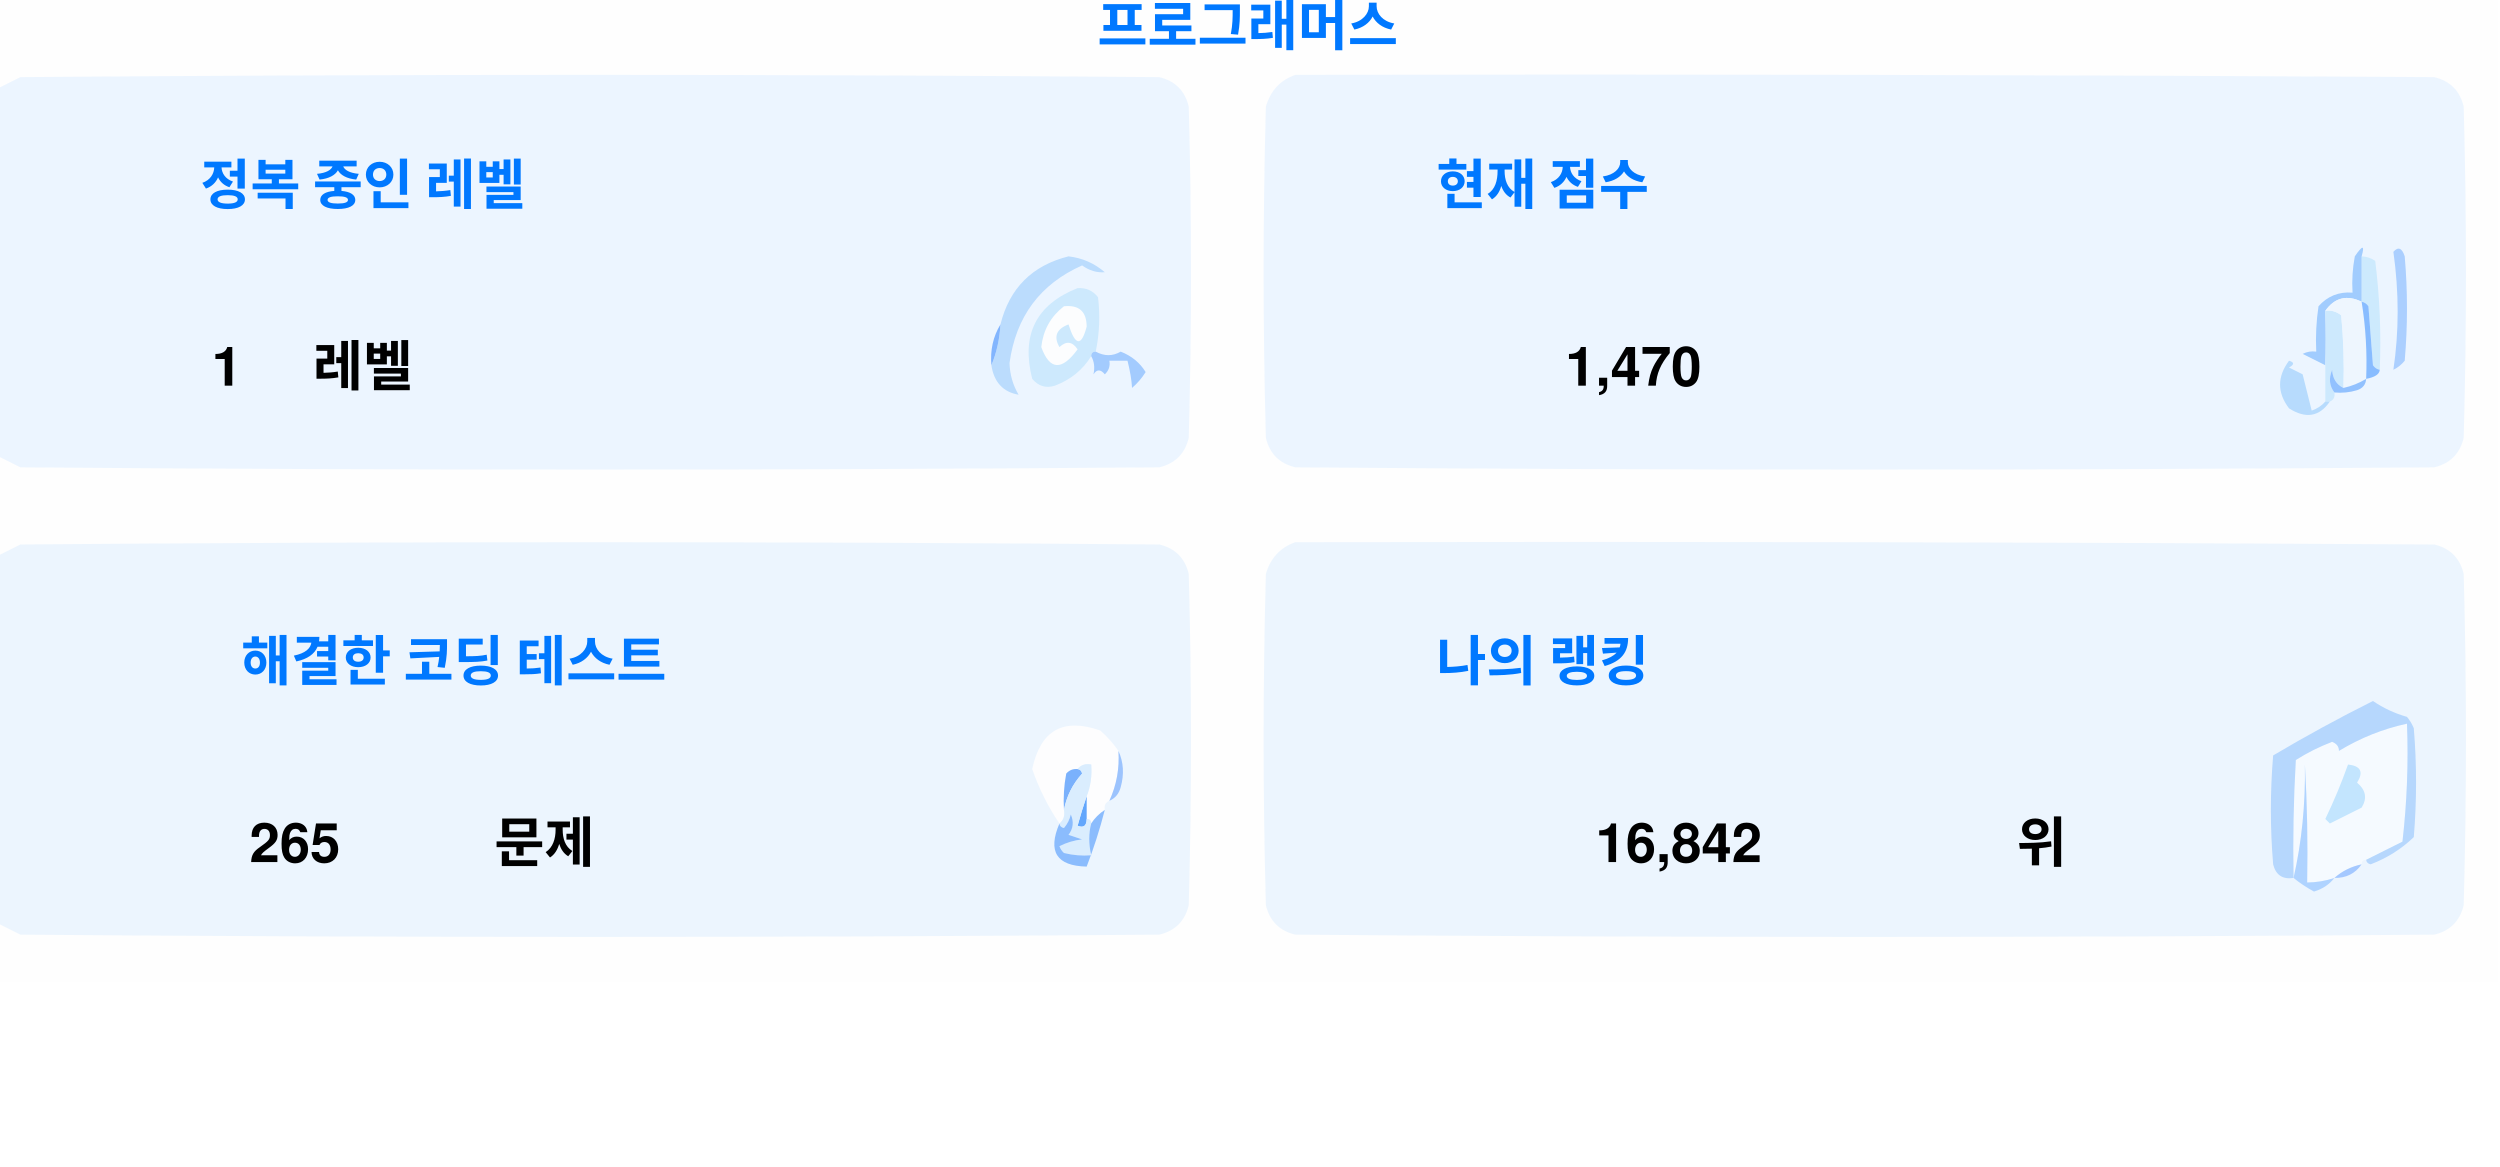
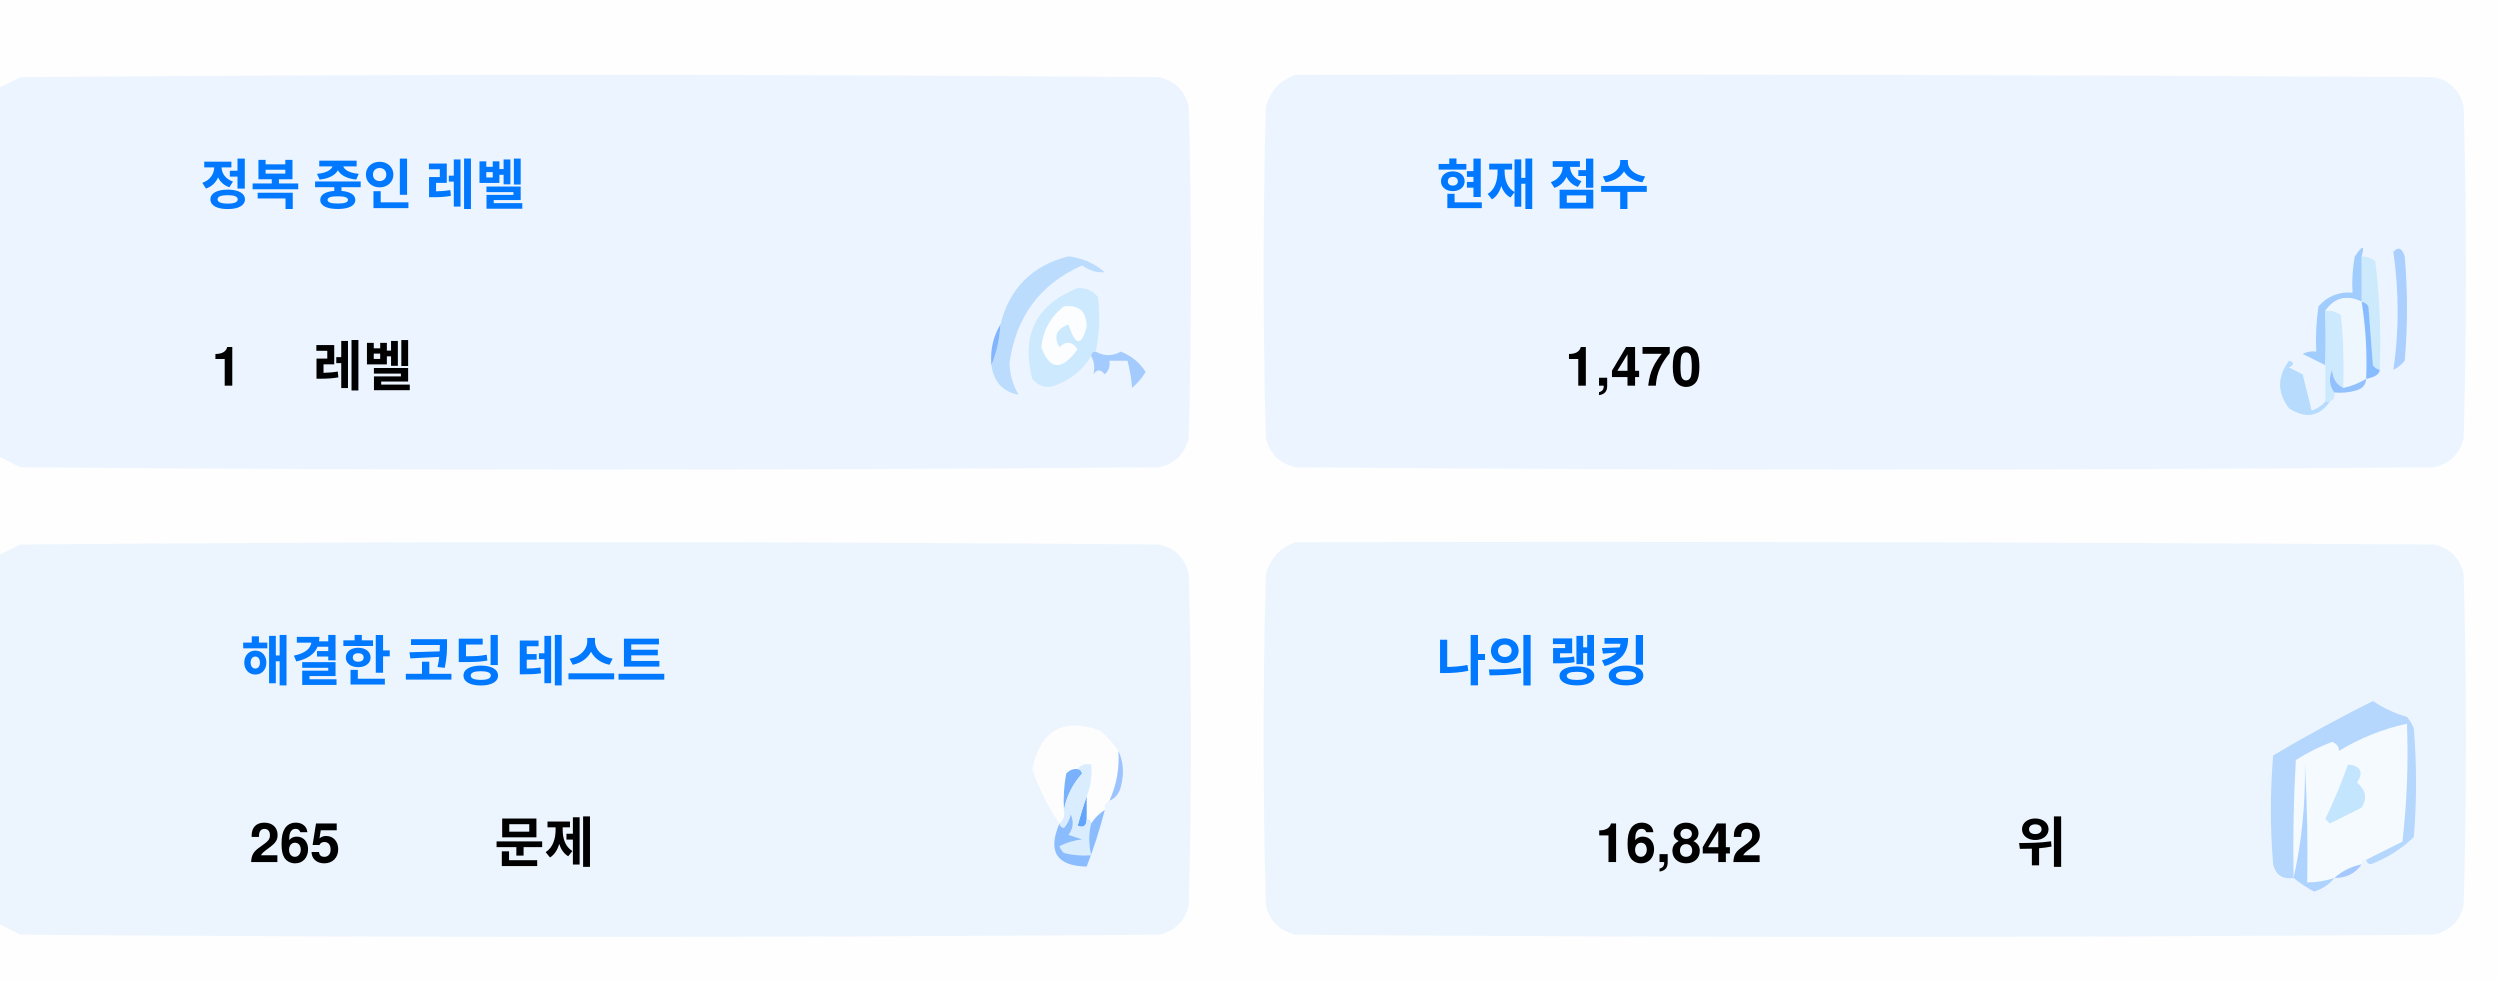
- <svg xmlns="http://www.w3.org/2000/svg" version="1.1" width="551px" height="257px" style="shape-rendering:geometricPrecision; text-rendering:geometricPrecision; image-rendering:optimizeQuality; fill-rule:evenodd; clip-rule:evenodd">
+ <svg xmlns="http://www.w3.org/2000/svg" version="1.1" width="551px" height="217px" style="shape-rendering:geometricPrecision; text-rendering:geometricPrecision; image-rendering:optimizeQuality; fill-rule:evenodd; clip-rule:evenodd">
  <style>
-             .programmers {
-                 color: #0078ff;
-                 font-size: 2rem;
-                 font-weight: bold;
-                 line-height: 1.5rem;
-                 font-family: -apple-system,BlinkMacSystemFont,Segoe UI,Helvetica,Arial,sans-serif,Apple Color Emoji,Segoe UI Emoji;
-             }
-             
            .title {
                color: #0078ff;
                font-size: 1rem;
                line-height: 1.5rem;
                font-weight: bold;
                font-family: -apple-system,BlinkMacSystemFont,Segoe UI,Helvetica,Arial,sans-serif,Apple Color Emoji,Segoe UI Emoji;
            }
        
            .desc {
                color: #0078ff;
                font-size: 2.5rem;
                font-weight: bold;
                line-height: 1.5rem;
                font-family: -apple-system,BlinkMacSystemFont,Segoe UI,Helvetica,Arial,sans-serif,Apple Color Emoji,Segoe UI Emoji;
            }
        
            .desc-2 {
                color: #0078ff;
                font-size: 1rem;
                font-weight: bold;
                line-height: 1.5rem;
                font-family: -apple-system,BlinkMacSystemFont,Segoe UI,Helvetica,Arial,sans-serif,Apple Color Emoji,Segoe UI Emoji;
            }
        
            .text, .desc {
                animation: twinkling 4s ease-in-out infinite;
            }
        
            @keyframes twinkling {
                40% { opacity: 1; }
                50% { opacity: 0.5; }
                60% { opacity: 1; }
                70% { opacity: 0.5; }
                80% { opacity: 1; }
            };

+             .programmers {
+                 color: #0078ff;
+                 font-size: 3rem;
+                 font-weight: bold;
+                 line-height: 1.5rem;
+                 font-family: -apple-system,BlinkMacSystemFont,Segoe UI,Helvetica,Arial,sans-serif,Apple Color Emoji,Segoe UI Emoji;
+             }
        </style>
+   <text text-anchor="middle" class="programmers" style="fill:#0078ff;" stroke="#none" stroke-width="1">프로그래머스</text>
  <g>
    <path style="opacity:1" fill="#fefefe" d="M -0.5,-0.5 C 183.167,-0.5 366.833,-0.5 550.5,-0.5C 550.5,71.833 550.5,144.167 550.5,216.5C 366.833,216.5 183.167,216.5 -0.5,216.5C -0.5,212.167 -0.5,207.833 -0.5,203.5C 1.14,204.32 2.807,205.153 4.5,206C 88.167,206.667 171.833,206.667 255.5,206C 259,205.167 261.167,203 262,199.5C 262.667,175.167 262.667,150.833 262,126.5C 261.167,123 259,120.833 255.5,120C 171.833,119.333 88.167,119.333 4.5,120C 2.807,120.847 1.14,121.68 -0.5,122.5C -0.5,115.167 -0.5,107.833 -0.5,100.5C 1.14,101.32 2.807,102.153 4.5,103C 88.167,103.667 171.833,103.667 255.5,103C 259,102.167 261.167,100 262,96.5C 262.667,72.167 262.667,47.833 262,23.5C 261.167,20 259,17.833 255.5,17C 171.833,16.333 88.167,16.333 4.5,17C 2.807,17.847 1.14,18.68 -0.5,19.5C -0.5,12.833 -0.5,6.167 -0.5,-0.5 Z" />
  </g>
  <g>
    <path style="opacity:1" fill="#ecf5ff" d="M -0.5,100.5 C -0.5,73.5 -0.5,46.5 -0.5,19.5C 1.14,18.68 2.807,17.847 4.5,17C 88.167,16.333 171.833,16.333 255.5,17C 259,17.833 261.167,20 262,23.5C 262.667,47.833 262.667,72.167 262,96.5C 261.167,100 259,102.167 255.5,103C 171.833,103.667 88.167,103.667 4.5,103C 2.807,102.153 1.14,101.32 -0.5,100.5 Z" />
  </g>
  <g>
    <path style="opacity:1" fill="#ecf5ff" d="M 285.5,16.5 C 369.167,16.333 452.834,16.5 536.5,17C 540,17.833 542.167,20 543,23.5C 543.667,47.833 543.667,72.167 543,96.5C 542.167,100 540,102.167 536.5,103C 452.833,103.667 369.167,103.667 285.5,103C 282,102.167 279.833,100 279,96.5C 278.333,72.167 278.333,47.833 279,23.5C 280.018,19.985 282.185,17.652 285.5,16.5 Z" />
  </g>
  <g>
    <path style="opacity:1" fill="#cdeafd" d="M 520.5,56.5 C 521.583,56.539 522.583,56.873 523.5,57.5C 524.498,65.472 524.831,73.472 524.5,81.5C 523.883,81.389 523.383,81.056 523,80.5C 522.667,76.167 522.333,71.833 522,67.5C 521.617,66.944 521.117,66.611 520.5,66.5C 520.5,63.167 520.5,59.833 520.5,56.5 Z" />
  </g>
  <g>
    <path style="opacity:1" fill="#abcfff" d="M 527.5,55.5 C 528.566,54.308 529.399,54.641 530,56.5C 530.667,64.167 530.667,71.833 530,79.5C 529.311,80.357 528.478,81.023 527.5,81.5C 528.758,73.08 528.758,64.414 527.5,55.5 Z" />
  </g>
  <g>
    <path style="opacity:1" fill="#bbdcfd" d="M 218.5,80.5 C 219.657,77.727 220.324,74.727 220.5,71.5C 222.49,63.51 227.49,58.51 235.5,56.5C 238.528,56.847 241.194,58.014 243.5,60C 241.744,60.141 240.078,59.641 238.5,58.5C 229.247,62.607 223.914,69.773 222.5,80C 222.565,82.526 223.232,84.859 224.5,87C 221.07,86.397 219.07,84.231 218.5,80.5 Z" />
  </g>
  <g>
    <path style="opacity:1" fill="#cde9fd" d="M 241.5,77.5 C 240.833,77.5 240.5,77.833 240.5,78.5C 238.628,81.529 235.961,83.695 232.5,85C 230.536,85.624 228.869,85.124 227.5,83.5C 225.021,73.791 228.354,67.124 237.5,63.5C 239.374,63.39 240.874,64.056 242,65.5C 242.497,69.524 242.331,73.524 241.5,77.5 Z" />
  </g>
  <g>
    <path style="opacity:1" fill="#fcfdfe" d="M 234.5,67.5 C 237.826,67.162 239.493,68.662 239.5,72C 238.334,76.434 237,76.267 235.5,71.5C 232.832,72.515 232.166,74.182 233.5,76.5C 235.017,75.089 236.351,75.256 237.5,77C 234.006,81.771 231.34,81.605 229.5,76.5C 229.904,72.771 231.571,69.771 234.5,67.5 Z" />
  </g>
  <g>
    <path style="opacity:1" fill="#a1ccfe" d="M 520.5,56.5 C 520.5,59.833 520.5,63.167 520.5,66.5C 517.238,64.922 514.572,65.589 512.5,68.5C 512.617,72.81 512.617,76.81 512.5,80.5C 510.86,79.68 509.193,78.847 507.5,78C 508.448,77.517 509.448,77.35 510.5,77.5C 510.335,74.15 510.502,70.817 511,67.5C 512.995,65.253 515.495,64.253 518.5,64.5C 518.336,61.813 518.503,59.146 519,56.5C 520.731,53.969 521.231,53.969 520.5,56.5 Z" />
  </g>
  <g>
    <path style="opacity:1" fill="#cde9fd" d="M 512.5,68.5 C 513.822,68.33 514.989,68.663 516,69.5C 516.499,74.823 516.666,80.156 516.5,85.5C 514.955,84.77 514.122,83.437 514,81.5C 513.22,83.387 513.387,85.054 514.5,86.5C 514.672,87.492 514.338,88.158 513.5,88.5C 513.167,88.5 512.833,88.5 512.5,88.5C 512.5,85.833 512.5,83.167 512.5,80.5C 512.617,76.81 512.617,72.81 512.5,68.5 Z" />
  </g>
  <g>
    <path style="opacity:1" fill="#eef6fe" d="M 520.5,66.5 C 521.407,72.106 521.74,77.773 521.5,83.5C 519.95,84.441 518.284,85.108 516.5,85.5C 516.666,80.156 516.499,74.823 516,69.5C 514.989,68.663 513.822,68.33 512.5,68.5C 514.572,65.589 517.238,64.922 520.5,66.5 Z" />
  </g>
  <g>
    <path style="opacity:1" fill="#88bcff" d="M 520.5,66.5 C 521.117,66.611 521.617,66.944 522,67.5C 522.333,71.833 522.667,76.167 523,80.5C 523.383,81.056 523.883,81.389 524.5,81.5C 524.445,82.469 523.445,83.136 521.5,83.5C 521.74,77.773 521.407,72.106 520.5,66.5 Z" />
  </g>
  <g>
    <path style="opacity:1" fill="#82b5fe" d="M 220.5,71.5 C 220.324,74.727 219.657,77.727 218.5,80.5C 218.215,77.171 218.882,74.171 220.5,71.5 Z" />
  </g>
  <g>
    <path style="opacity:1" fill="#a3cbfe" d="M 240.5,78.5 C 240.5,77.833 240.833,77.5 241.5,77.5C 243.391,78.536 245.224,78.536 247,77.5C 249.391,78.429 251.225,79.929 252.5,82C 251.681,83.319 250.681,84.486 249.5,85.5C 249.409,83.777 249.075,81.777 248.5,79.5C 247.167,79.5 245.833,79.5 244.5,79.5C 244.719,80.675 244.386,81.675 243.5,82.5C 242.575,81.359 241.741,81.359 241,82.5C 241.331,80.981 241.164,79.648 240.5,78.5 Z" />
  </g>
  <g>
    <path style="opacity:1" fill="#b7dbfd" d="M 512.5,88.5 C 512.833,88.5 513.167,88.5 513.5,88.5C 511.199,91.857 508.199,92.357 504.5,90C 501.872,86.535 501.872,83.035 504.5,79.5C 505.696,79.846 505.696,80.346 504.5,81C 505.5,81.5 506.5,82 507.5,82.5C 508.167,85.167 508.833,87.833 509.5,90.5C 510.739,90.058 511.739,89.391 512.5,88.5 Z" />
  </g>
  <g>
    <path style="opacity:1" fill="#92c1fe" d="M 516.5,85.5 C 518.284,85.108 519.95,84.441 521.5,83.5C 521.423,84.75 520.756,85.583 519.5,86C 517.866,86.493 516.199,86.66 514.5,86.5C 513.387,85.054 513.22,83.387 514,81.5C 514.122,83.437 514.955,84.77 516.5,85.5 Z" />
  </g>
  <g>
    <path style="opacity:1" fill="#ecf5fe" d="M -0.5,203.5 C -0.5,176.5 -0.5,149.5 -0.5,122.5C 1.14,121.68 2.807,120.847 4.5,120C 88.167,119.333 171.833,119.333 255.5,120C 259,120.833 261.167,123 262,126.5C 262.667,150.833 262.667,175.167 262,199.5C 261.167,203 259,205.167 255.5,206C 171.833,206.667 88.167,206.667 4.5,206C 2.807,205.153 1.14,204.32 -0.5,203.5 Z" />
  </g>
  <g>
    <path style="opacity:1" fill="#ecf5fe" d="M 285.5,119.5 C 369.167,119.333 452.834,119.5 536.5,120C 540,120.833 542.167,123 543,126.5C 543.667,150.833 543.667,175.167 543,199.5C 542.167,203 540,205.167 536.5,206C 452.833,206.667 369.167,206.667 285.5,206C 282,205.167 279.833,203 279,199.5C 278.333,175.167 278.333,150.833 279,126.5C 280.018,122.985 282.185,120.652 285.5,119.5 Z" />
  </g>
  <g>
    <path style="opacity:1" fill="#fdfdfe" d="M 246.5,165.5 C 246.758,169.367 246.092,173.034 244.5,176.5C 243.662,176.842 243.328,177.508 243.5,178.5C 242.272,179.306 241.272,180.306 240.5,181.5C 240.5,180.833 240.167,180.5 239.5,180.5C 239.5,178.833 239.5,177.167 239.5,175.5C 240.369,173.283 240.702,170.95 240.5,168.5C 239.209,168.263 238.209,168.596 237.5,169.5C 236.504,169.414 235.671,169.748 235,170.5C 234.503,173.146 234.336,175.813 234.5,178.5C 234.737,179.791 234.404,180.791 233.5,181.5C 230.986,177.806 228.986,173.806 227.5,169.5C 229.309,160.957 234.309,158.124 242.5,161C 244.07,162.397 245.404,163.897 246.5,165.5 Z" />
  </g>
  <g>
    <path style="opacity:1" fill="#f5faff" d="M 521.5,189.5 C 520.833,189.5 520.5,189.833 520.5,190.5C 518.181,190.992 516.181,191.992 514.5,193.5C 512.565,194.15 510.565,194.483 508.5,194.5C 508.666,185.827 508.5,177.16 508,168.5C 508.141,177.227 507.308,185.56 505.5,193.5C 505.334,184.827 505.5,176.16 506,167.5C 508.527,165.903 511.194,164.57 514,163.5C 515.011,163.892 515.511,164.559 515.5,165.5C 520.21,162.641 525.21,160.641 530.5,159.5C 530.831,168.192 530.498,176.859 529.5,185.5C 526.807,186.847 524.14,188.18 521.5,189.5 Z" />
  </g>
  <g>
    <path style="opacity:1" fill="#b6d7fd" d="M 521.5,189.5 C 524.14,188.18 526.807,186.847 529.5,185.5C 530.498,176.859 530.831,168.192 530.5,159.5C 525.21,160.641 520.21,162.641 515.5,165.5C 515.511,164.559 515.011,163.892 514,163.5C 511.194,164.57 508.527,165.903 506,167.5C 505.5,176.16 505.334,184.827 505.5,193.5C 503.089,193.863 501.589,192.863 501,190.5C 500.333,182.5 500.333,174.5 501,166.5C 508.173,162.246 515.507,158.246 523,154.5C 525.304,156.068 527.804,157.235 530.5,158C 531.126,158.75 531.626,159.584 532,160.5C 532.667,168.5 532.667,176.5 532,184.5C 529.292,187.111 526.125,189.111 522.5,190.5C 521.893,190.376 521.56,190.043 521.5,189.5 Z" />
  </g>
  <g>
    <path style="opacity:1" fill="#c3e5fe" d="M 517.5,168.5 C 520.317,168.801 520.984,170.134 519.5,172.5C 521.439,174.122 521.772,175.956 520.5,178C 518.167,179.167 515.833,180.333 513.5,181.5C 513.167,181.167 512.833,180.833 512.5,180.5C 514.414,176.515 516.081,172.515 517.5,168.5 Z" />
  </g>
  <g>
    <path style="opacity:1" fill="#7ab1fc" d="M 237.5,169.5 C 238.043,169.56 238.376,169.893 238.5,170.5C 236.395,172.836 235.062,175.503 234.5,178.5C 234.336,175.813 234.503,173.146 235,170.5C 235.671,169.748 236.504,169.414 237.5,169.5 Z" />
  </g>
  <g>
    <path style="opacity:1" fill="#afd3ff" d="M 514.5,193.5 C 513.378,194.947 511.878,195.947 510,196.5C 508.348,195.601 506.848,194.601 505.5,193.5C 507.308,185.56 508.141,177.227 508,168.5C 508.5,177.16 508.666,185.827 508.5,194.5C 510.565,194.483 512.565,194.15 514.5,193.5 Z" />
  </g>
  <g>
    <path style="opacity:1" fill="#9cc3fd" d="M 246.5,165.5 C 247.634,167.966 247.801,170.633 247,173.5C 246.623,174.942 245.79,175.942 244.5,176.5C 246.092,173.034 246.758,169.367 246.5,165.5 Z" />
  </g>
  <g>
    <path style="opacity:1" fill="#62a6fc" d="M 239.5,175.5 C 239.5,177.167 239.5,178.833 239.5,180.5C 239.483,182.028 238.816,182.528 237.5,182C 238.117,179.723 238.784,177.556 239.5,175.5 Z" />
  </g>
  <g>
    <path style="opacity:1" fill="#daedfe" d="M 237.5,169.5 C 238.209,168.596 239.209,168.263 240.5,168.5C 240.702,170.95 240.369,173.283 239.5,175.5C 238.784,177.556 238.117,179.723 237.5,182C 238.816,182.528 239.483,182.028 239.5,180.5C 240.167,180.5 240.5,180.833 240.5,181.5C 239.918,183.669 239.918,186.002 240.5,188.5C 238.473,188.662 236.473,188.495 234.5,188C 234.043,187.586 233.709,187.086 233.5,186.5C 235.078,185.702 236.744,185.202 238.5,185C 237.5,184.667 236.5,184.333 235.5,184C 236.554,182.612 236.72,181.112 236,179.5C 235.751,180.624 235.251,181.624 234.5,182.5C 233.893,182.376 233.56,182.043 233.5,181.5C 234.404,180.791 234.737,179.791 234.5,178.5C 235.062,175.503 236.395,172.836 238.5,170.5C 238.376,169.893 238.043,169.56 237.5,169.5 Z" />
  </g>
  <g>
    <path style="opacity:1" fill="#8bbcfd" d="M 243.5,178.5 C 242.395,182.803 241.062,186.969 239.5,191C 232.857,190.847 230.857,187.68 233.5,181.5C 233.56,182.043 233.893,182.376 234.5,182.5C 235.251,181.624 235.751,180.624 236,179.5C 236.72,181.112 236.554,182.612 235.5,184C 236.5,184.333 237.5,184.667 238.5,185C 236.744,185.202 235.078,185.702 233.5,186.5C 233.709,187.086 234.043,187.586 234.5,188C 236.473,188.495 238.473,188.662 240.5,188.5C 239.918,186.002 239.918,183.669 240.5,181.5C 241.272,180.306 242.272,179.306 243.5,178.5 Z" />
  </g>
  <g>
    <path style="opacity:1" fill="#a4c8ff" d="M 520.5,190.5 C 519.089,192.539 517.089,193.539 514.5,193.5C 516.181,191.992 518.181,190.992 520.5,190.5 Z" />
  </g>
-   <text text-anchor="middle" x="275" y="10" class="programmers" style="fill:#0078ff;" stroke="#none" stroke-width="1">프로그래머스</text>
  <text text-anchor="middle" x="80" y="45" class="title" style="fill:#0078ff;" stroke="#none" stroke-width="1">정복 중인 레벨</text>
  <text text-anchor="middle" x="50" y="85" class="desc" stroke="#none" stroke-width="1">1</text>
  <text text-anchor="middle" x="80" y="85" class="desc-2" stroke="#none" stroke-width="1">레벨</text>
  <text text-anchor="middle" x="340" y="45" class="title" style="fill:#0078ff;" stroke="#none" stroke-width="1">현재 점수</text>
  <text text-anchor="middle" x="360" y="85" class="desc" stroke="#none" stroke-width="1">1,470</text>
  <text text-anchor="middle" x="100" y="150" class="title" style="fill:#0078ff;" stroke="#none" stroke-width="1">해결한 코딩 테스트</text>
  <text text-anchor="middle" x="65" y="190" class="desc" stroke="#none" stroke-width="1">265</text>
  <text text-anchor="middle" x="120" y="190" class="desc-2" stroke="#none" stroke-width="1">문제</text>
  <text text-anchor="middle" x="340" y="150" class="title" style="fill:#0078ff;" stroke="#none" stroke-width="1">나의 랭킹</text>
  <text text-anchor="middle" x="370" y="190" class="desc" stroke="#none" stroke-width="1">16,842</text>
  <text text-anchor="middle" x="450" y="190" class="desc-2" stroke="#none" stroke-width="1">위</text>
</svg>
